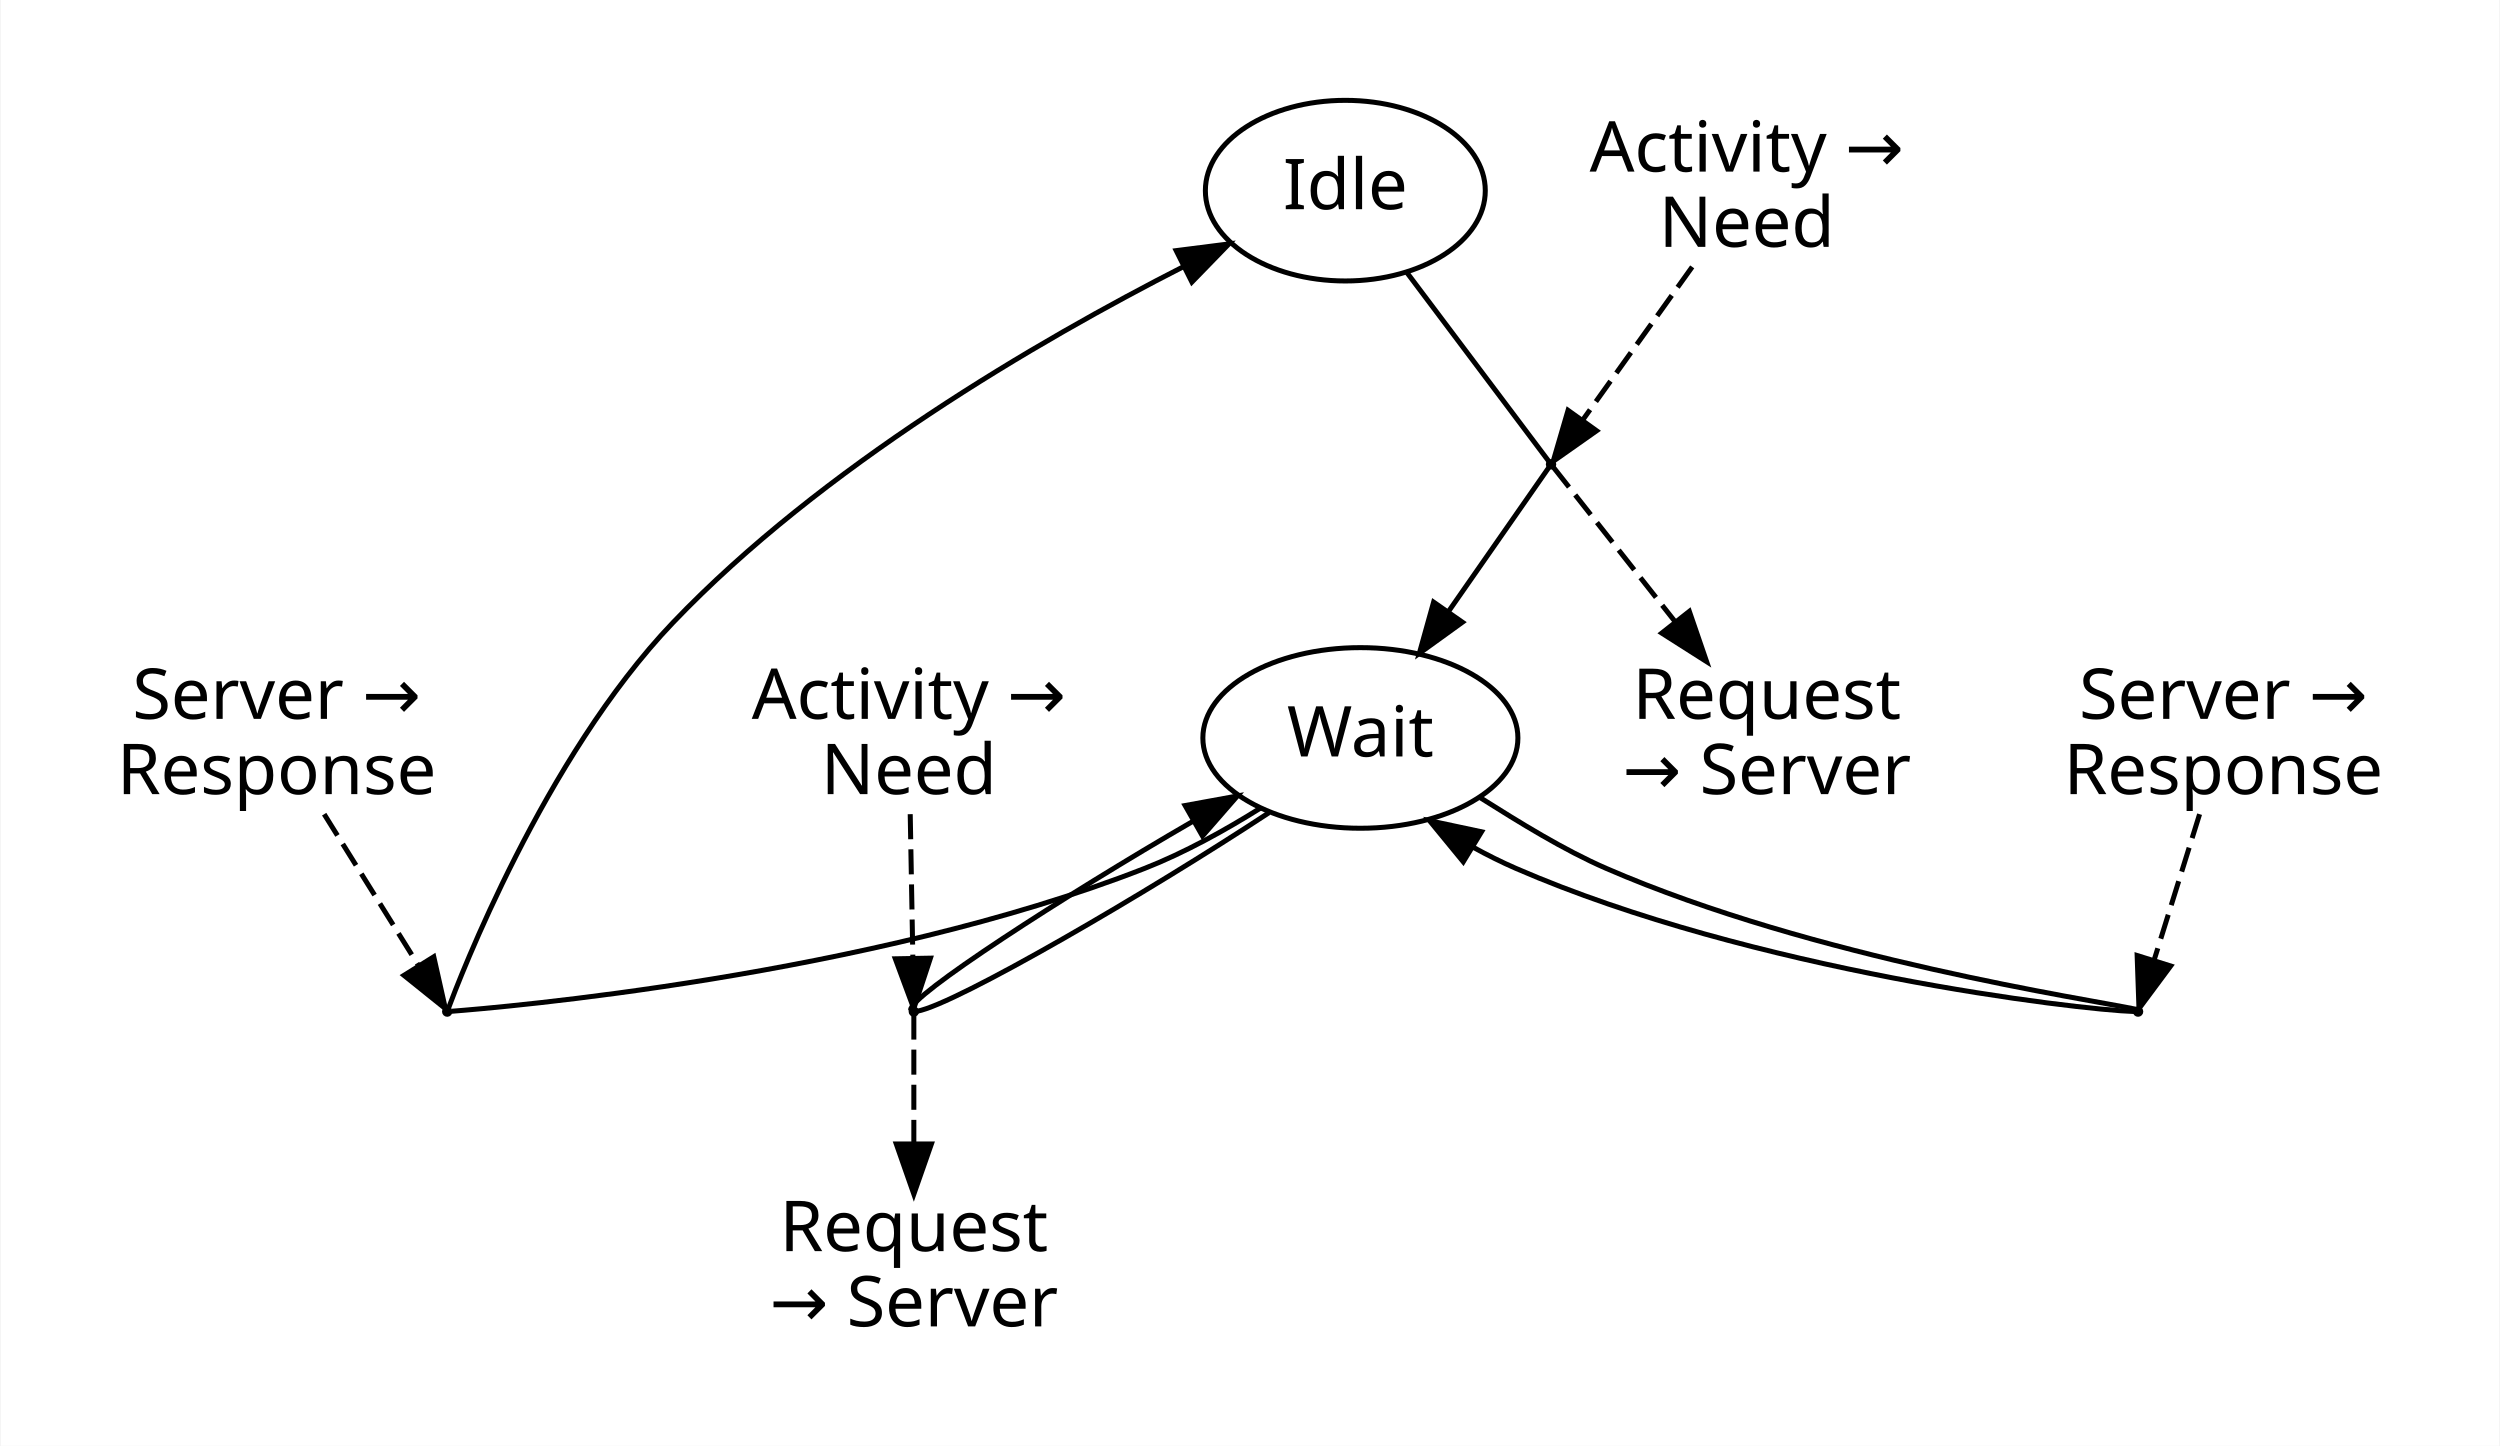
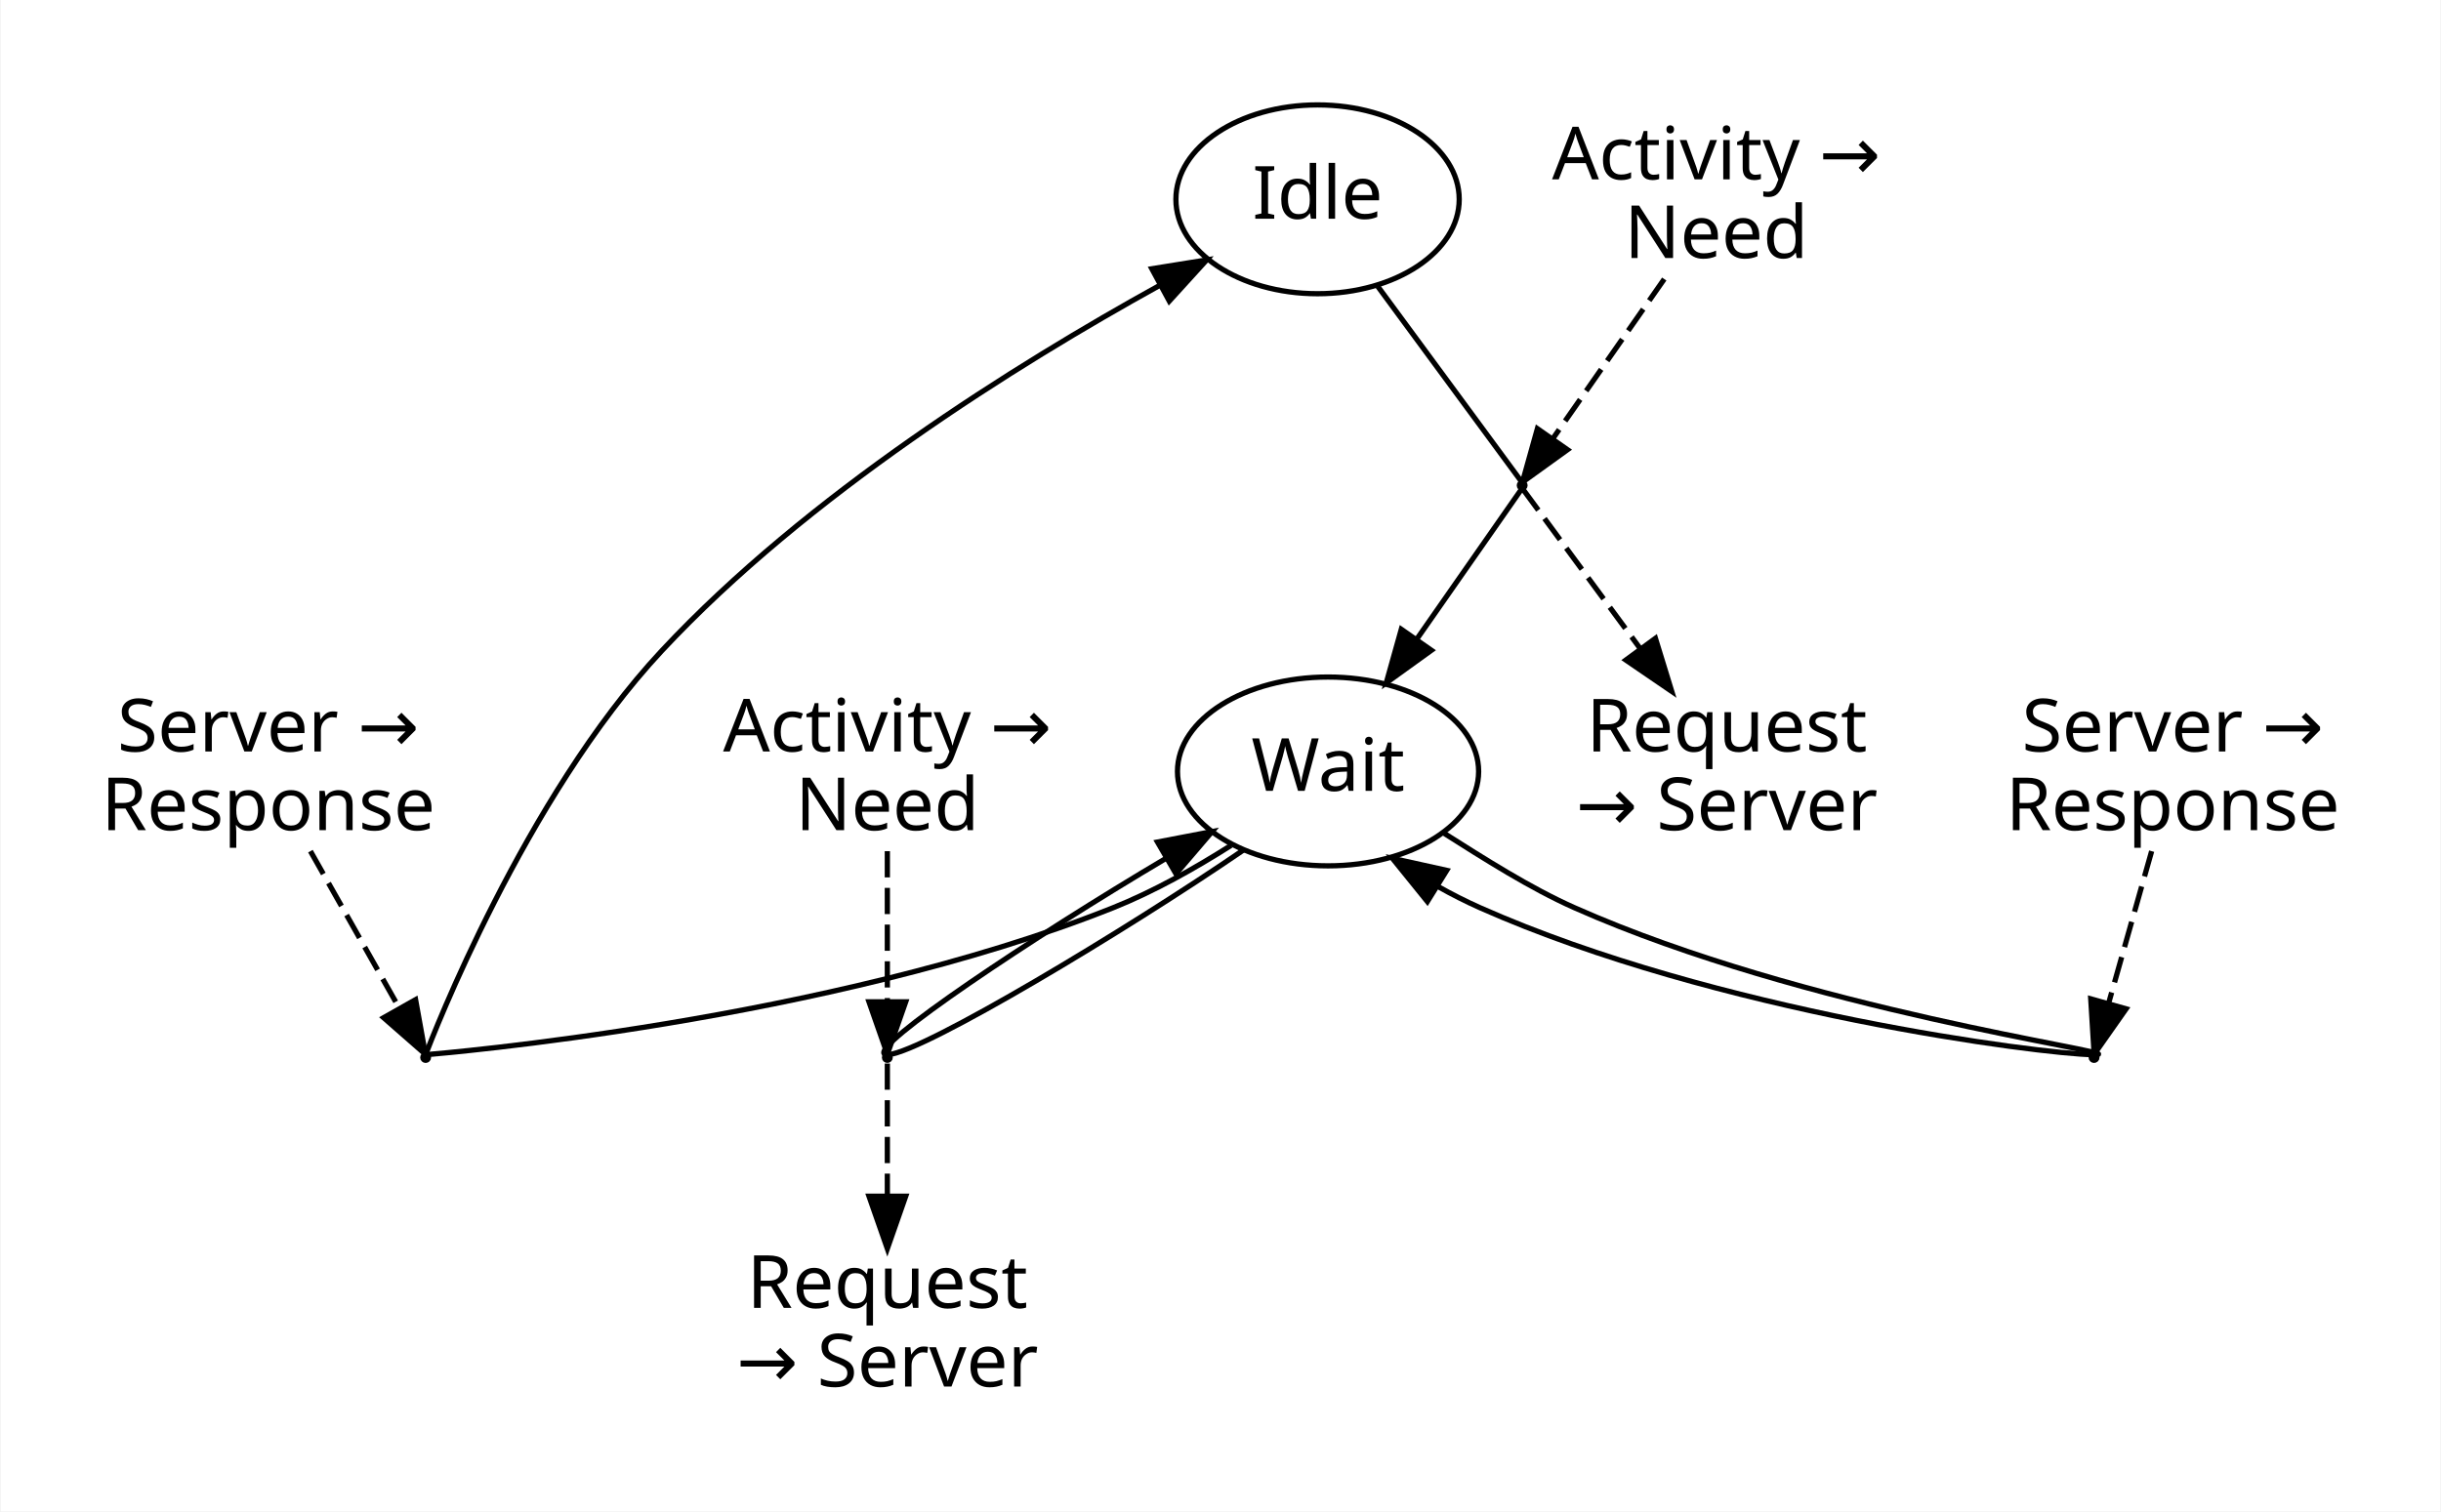
- <svg xmlns="http://www.w3.org/2000/svg" width="498pt" height="288pt" viewBox="0.00 0.00 498.00 288.16">
+ <svg xmlns="http://www.w3.org/2000/svg" width="465pt" height="288pt" viewBox="0.00 0.00 465.00 288.16">
  <g id="graph0" class="graph" transform="scale(1 1) rotate(0) translate(4 284.16)">
-     <polygon fill="#ffffff" stroke="transparent" points="-4,4 -4,-284.16 494,-284.16 494,4 -4,4" />
+     <polygon fill="white" stroke="transparent" points="-4,4 -4,-284.16 461,-284.16 461,4 -4,4" />
    <g id="clust1" class="cluster">
-       <polygon fill="none" stroke="#ffffff" points="228,-111.08 228,-272.16 388,-272.16 388,-111.08 228,-111.08" />
+       <polygon fill="none" stroke="white" points="212,-111.08 212,-272.16 363,-272.16 363,-111.08 212,-111.08" />
    </g>
    <g id="clust2" class="cluster">
-       <polygon fill="none" stroke="#ffffff" points="8,-74 8,-160.08 94,-160.08 94,-74 8,-74" />
+       <polygon fill="none" stroke="white" points="8,-74 8,-160.08 86,-160.08 86,-74 8,-74" />
    </g>
    <g id="clust3" class="cluster">
-       <polygon fill="none" stroke="#ffffff" points="134,-8 134,-160.08 220,-160.08 220,-8 134,-8" />
+       <polygon fill="none" stroke="white" points="126,-8 126,-160.08 204,-160.08 204,-8 126,-8" />
    </g>
    <g id="clust4" class="cluster">
-       <polygon fill="none" stroke="#ffffff" points="396,-74 396,-160.08 482,-160.08 482,-74 396,-74" />
+       <polygon fill="none" stroke="white" points="371,-74 371,-160.08 449,-160.08 449,-74 371,-74" />
    </g>
    <g id="node1" class="node">
-       <ellipse fill="none" stroke="#000000" cx="264" cy="-246.16" rx="27.895" ry="18" />
-       <text text-anchor="middle" x="264" y="-242.46" font-family="sans-serif" font-size="14.00" fill="#000000">Idle</text>
+       <ellipse fill="none" stroke="black" cx="247" cy="-246.16" rx="27" ry="18" />
+       <text text-anchor="middle" x="247" y="-242.46" font-family="sans-serif" font-size="14.00">Idle</text>
    </g>
    <g id="node3" class="node">
-       <ellipse fill="#000000" stroke="#000000" cx="305" cy="-191.62" rx=".54" ry=".54" />
+       <ellipse fill="black" stroke="black" cx="286" cy="-191.62" rx="0.54" ry="0.54" />
    </g>
    <g id="edge1" class="edge">
-       <path fill="none" stroke="#000000" d="M276.301,-229.796C287.246,-215.237 301.923,-195.713 304.579,-192.18" />
+       <path fill="none" stroke="black" d="M258.49,-229.54C269.63,-214.4 285,-193.51 285.95,-192.22" />
    </g>
    <g id="node2" class="node">
-       <ellipse fill="none" stroke="#000000" cx="267" cy="-137.08" rx="31.396" ry="18" />
-       <text text-anchor="middle" x="267" y="-133.38" font-family="sans-serif" font-size="14.00" fill="#000000">Wait</text>
+       <ellipse fill="none" stroke="black" cx="249" cy="-137.08" rx="28.7" ry="18" />
+       <text text-anchor="middle" x="249" y="-133.38" font-family="sans-serif" font-size="14.00">Wait</text>
    </g>
    <g id="node6" class="node">
-       <ellipse fill="#000000" stroke="#000000" cx="85" cy="-82.54" rx=".54" ry=".54" />
+       <ellipse fill="black" stroke="black" cx="77" cy="-82.54" rx="0.54" ry="0.54" />
    </g>
    <g id="edge5" class="edge">
-       <path fill="none" stroke="#000000" d="M247.177,-123.155C240.128,-118.737 231.961,-114.197 224,-111.08 168.944,-89.525 94.95,-83.302 85.916,-82.608" />
+       <path fill="none" stroke="black" d="M230.51,-122.98C223.7,-118.65 215.75,-114.17 208,-111.08 153.55,-89.39 79.36,-83.27 77.06,-83.08" />
    </g>
    <g id="node8" class="node">
-       <ellipse fill="#000000" stroke="#000000" cx="178" cy="-82.54" rx=".54" ry=".54" />
+       <ellipse fill="black" stroke="black" cx="165" cy="-82.54" rx="0.54" ry="0.54" />
    </g>
    <g id="edge8" class="edge">
-       <path fill="none" stroke="#000000" d="M248.771,-122.177C225.031,-106.533 186.413,-84.001 178.653,-82.608" />
+       <path fill="none" stroke="black" d="M232.95,-122.15C210.38,-106.7 172.19,-83.81 165.3,-83.1" />
    </g>
    <g id="node11" class="node">
-       <ellipse fill="#000000" stroke="#000000" cx="422" cy="-82.54" rx=".54" ry=".54" />
+       <ellipse fill="black" stroke="black" cx="395" cy="-82.54" rx="0.54" ry="0.54" />
    </g>
    <g id="edge12" class="edge">
-       <path fill="none" stroke="#000000" d="M290.901,-125.164C298.772,-120.215 307.492,-114.776 316,-111.08 357.509,-93.048 412.605,-84.931 421.568,-83.005" />
+       <path fill="none" stroke="black" d="M270.92,-125.41C278.74,-120.47 287.48,-114.86 296,-111.08 339.91,-91.59 400.1,-83.58 395.64,-83.1" />
    </g>
    <g id="edge2" class="edge">
-       <path fill="none" stroke="#000000" d="M304.573,-191.007C302.519,-188.06 293.393,-174.961 284.65,-162.413" />
-       <polygon fill="#000000" stroke="#000000" points="287.339,-160.149 278.75,-153.945 281.595,-164.15 287.339,-160.149" />
+       <path fill="none" stroke="black" d="M285.89,-190.93C284.78,-189.33 275.11,-175.48 265.95,-162.36" />
+       <polygon fill="black" stroke="black" points="268.7,-160.18 260.1,-153.98 262.96,-164.18 268.7,-160.18" />
    </g>
    <g id="node5" class="node">
-       <text text-anchor="middle" x="348" y="-140.88" font-family="sans-serif" font-size="14.00" fill="#000000">Request</text>
-       <text text-anchor="middle" x="348" y="-125.88" font-family="sans-serif" font-size="14.00" fill="#000000">→ Server</text>
+       <text text-anchor="middle" x="325" y="-140.88" font-family="sans-serif" font-size="14.00">Request</text>
+       <text text-anchor="middle" x="325" y="-125.88" font-family="sans-serif" font-size="14.00">→ Server</text>
    </g>
    <g id="edge4" class="edge">
-       <path fill="none" stroke="#000000" stroke-dasharray="5,2" d="M305.483,-191.007C307.943,-187.887 319.373,-173.389 329.763,-160.211" />
-       <polygon fill="#000000" stroke="#000000" points="332.565,-162.31 336.008,-152.291 327.068,-157.976 332.565,-162.31" />
+       <path fill="none" stroke="Black" stroke-dasharray="5,2" d="M286.11,-190.93C287.34,-189.26 298.46,-174.14 308.5,-160.5" />
+       <polygon fill="Black" stroke="Black" points="311.4,-162.46 314.51,-152.34 305.76,-158.32 311.4,-162.46" />
    </g>
    <g id="node4" class="node">
-       <text text-anchor="middle" x="344" y="-249.96" font-family="sans-serif" font-size="14.00" fill="#000000">Activity →</text>
-       <text text-anchor="middle" x="344" y="-234.96" font-family="sans-serif" font-size="14.00" fill="#000000">Need</text>
+       <text text-anchor="middle" x="323" y="-249.96" font-family="sans-serif" font-size="14.00">Activity →</text>
+       <text text-anchor="middle" x="323" y="-234.96" font-family="sans-serif" font-size="14.00">Need</text>
    </g>
    <g id="edge3" class="edge">
-       <path fill="none" stroke="#000000" stroke-dasharray="5,2" d="M333.136,-230.968C326.11,-221.141 317.209,-208.693 311.321,-200.459" />
-       <polygon fill="#000000" stroke="#000000" points="314.083,-198.305 305.42,-192.207 308.389,-202.377 314.083,-198.305" />
+       <path fill="none" stroke="Black" stroke-dasharray="5,2" d="M313.08,-230.96C306.28,-221.21 297.49,-208.62 291.8,-200.47" />
+       <polygon fill="Black" stroke="Black" points="294.64,-198.42 286.05,-192.23 288.9,-202.43 294.64,-198.42" />
    </g>
    <g id="edge6" class="edge">
-       <path fill="none" stroke="#000000" d="M85.203,-83.094C87.223,-88.554 104.189,-133.076 130,-160.08 159.652,-191.102 202.602,-216.148 231.828,-231.062" />
-       <polygon fill="#000000" stroke="#000000" points="230.29,-234.206 240.8,-235.543 233.418,-227.944 230.29,-234.206" />
+       <path fill="none" stroke="black" d="M77.05,-83.22C78.13,-86.06 95.8,-132.01 122,-160.08 149.72,-189.78 189.61,-214.66 216.82,-229.7" />
+       <polygon fill="black" stroke="black" points="215.41,-232.92 225.87,-234.6 218.74,-226.76 215.41,-232.92" />
    </g>
    <g id="node7" class="node">
-       <text text-anchor="middle" x="51" y="-140.88" font-family="sans-serif" font-size="14.00" fill="#000000">Server →</text>
-       <text text-anchor="middle" x="51" y="-125.88" font-family="sans-serif" font-size="14.00" fill="#000000">Response</text>
+       <text text-anchor="middle" x="47" y="-140.88" font-family="sans-serif" font-size="14.00">Server →</text>
+       <text text-anchor="middle" x="47" y="-125.88" font-family="sans-serif" font-size="14.00">Response</text>
    </g>
    <g id="edge7" class="edge">
-       <path fill="none" stroke="#000000" stroke-dasharray="5,2" d="M60.471,-121.888C66.525,-112.176 74.176,-99.903 79.309,-91.668" />
-       <polygon fill="#000000" stroke="#000000" points="82.314,-93.465 84.634,-83.127 76.374,-89.761 82.314,-93.465" />
+       <path fill="none" stroke="Black" stroke-dasharray="5,2" d="M55.04,-121.88C60.42,-112.37 67.34,-100.15 71.95,-91.99" />
+       <polygon fill="Black" stroke="Black" points="75.08,-93.57 76.96,-83.15 68.99,-90.13 75.08,-93.57" />
    </g>
    <g id="edge9" class="edge">
-       <path fill="none" stroke="#000000" d="M177.366,-82.847C176.935,-85.549 207.859,-105.548 233.643,-120.48" />
-       <polygon fill="#000000" stroke="#000000" points="232.067,-123.61 242.489,-125.513 235.529,-117.526 232.067,-123.61" />
+       <path fill="none" stroke="black" d="M164.53,-83.16C161.48,-84.59 192.68,-105.46 218.18,-120.55" />
+       <polygon fill="black" stroke="black" points="216.49,-123.62 226.9,-125.61 220.01,-117.56 216.49,-123.62" />
    </g>
    <g id="node10" class="node">
-       <text text-anchor="middle" x="178" y="-34.8" font-family="sans-serif" font-size="14.00" fill="#000000">Request</text>
-       <text text-anchor="middle" x="178" y="-19.8" font-family="sans-serif" font-size="14.00" fill="#000000">→ Server</text>
+       <text text-anchor="middle" x="165" y="-34.8" font-family="sans-serif" font-size="14.00">Request</text>
+       <text text-anchor="middle" x="165" y="-19.8" font-family="sans-serif" font-size="14.00">→ Server</text>
    </g>
    <g id="edge11" class="edge">
-       <path fill="none" stroke="#000000" stroke-dasharray="5,2" d="M178,-81.961C178,-79.285 178,-67.76 178,-56.345" />
-       <polygon fill="#000000" stroke="#000000" points="181.5,-56.15 178,-46.15 174.5,-56.15 181.5,-56.15" />
+       <path fill="none" stroke="Black" stroke-dasharray="5,2" d="M165,-81.4C165,-79.97 165,-67.97 165,-56.15" />
+       <polygon fill="Black" stroke="Black" points="168.5,-56.09 165,-46.09 161.5,-56.09 168.5,-56.09" />
    </g>
    <g id="node9" class="node">
-       <text text-anchor="middle" x="177" y="-140.88" font-family="sans-serif" font-size="14.00" fill="#000000">Activity →</text>
-       <text text-anchor="middle" x="177" y="-125.88" font-family="sans-serif" font-size="14.00" fill="#000000">Need</text>
+       <text text-anchor="middle" x="165" y="-140.88" font-family="sans-serif" font-size="14.00">Activity →</text>
+       <text text-anchor="middle" x="165" y="-125.88" font-family="sans-serif" font-size="14.00">Need</text>
    </g>
    <g id="edge10" class="edge">
-       <path fill="none" stroke="#000000" stroke-dasharray="5,2" d="M177.279,-121.888C177.446,-112.747 177.655,-101.338 177.805,-93.162" />
-       <polygon fill="#000000" stroke="#000000" points="181.305,-93.189 177.989,-83.127 174.306,-93.061 181.305,-93.189" />
+       <path fill="none" stroke="Black" stroke-dasharray="5,2" d="M165,-121.88C165,-112.85 165,-101.37 165,-93.25" />
+       <polygon fill="Black" stroke="Black" points="168.5,-93.15 165,-83.15 161.5,-93.15 168.5,-93.15" />
    </g>
    <g id="edge13" class="edge">
-       <path fill="none" stroke="#000000" d="M421.273,-82.552C409.884,-82.902 345.169,-90.589 298,-111.08 295.13,-112.327 292.236,-113.772 289.416,-115.33" />
-       <polygon fill="#000000" stroke="#000000" points="287.506,-112.395 280.783,-120.584 291.145,-118.374 287.506,-112.395" />
+       <path fill="none" stroke="black" d="M394.78,-83.08C385.02,-83.2 322.97,-91.12 278,-111.08 275.29,-112.28 272.56,-113.67 269.91,-115.16" />
+       <polygon fill="black" stroke="black" points="267.93,-112.27 261.27,-120.51 271.62,-118.22 267.93,-112.27" />
    </g>
    <g id="node12" class="node">
-       <text text-anchor="middle" x="439" y="-140.88" font-family="sans-serif" font-size="14.00" fill="#000000">Server →</text>
-       <text text-anchor="middle" x="439" y="-125.88" font-family="sans-serif" font-size="14.00" fill="#000000">Response</text>
+       <text text-anchor="middle" x="410" y="-140.88" font-family="sans-serif" font-size="14.00">Server →</text>
+       <text text-anchor="middle" x="410" y="-125.88" font-family="sans-serif" font-size="14.00">Response</text>
    </g>
    <g id="edge14" class="edge">
-       <path fill="none" stroke="#000000" stroke-dasharray="5,2" d="M434.265,-121.888C431.38,-112.633 427.77,-101.052 425.216,-92.857" />
-       <polygon fill="#000000" stroke="#000000" points="428.5,-91.632 422.183,-83.127 421.817,-93.716 428.5,-91.632" />
+       <path fill="none" stroke="Black" stroke-dasharray="5,2" d="M405.98,-121.88C403.39,-112.73 400.09,-101.07 397.79,-92.93" />
+       <polygon fill="Black" stroke="Black" points="401.11,-91.82 395.02,-83.15 394.37,-93.72 401.11,-91.82" />
    </g>
  </g>
</svg>
